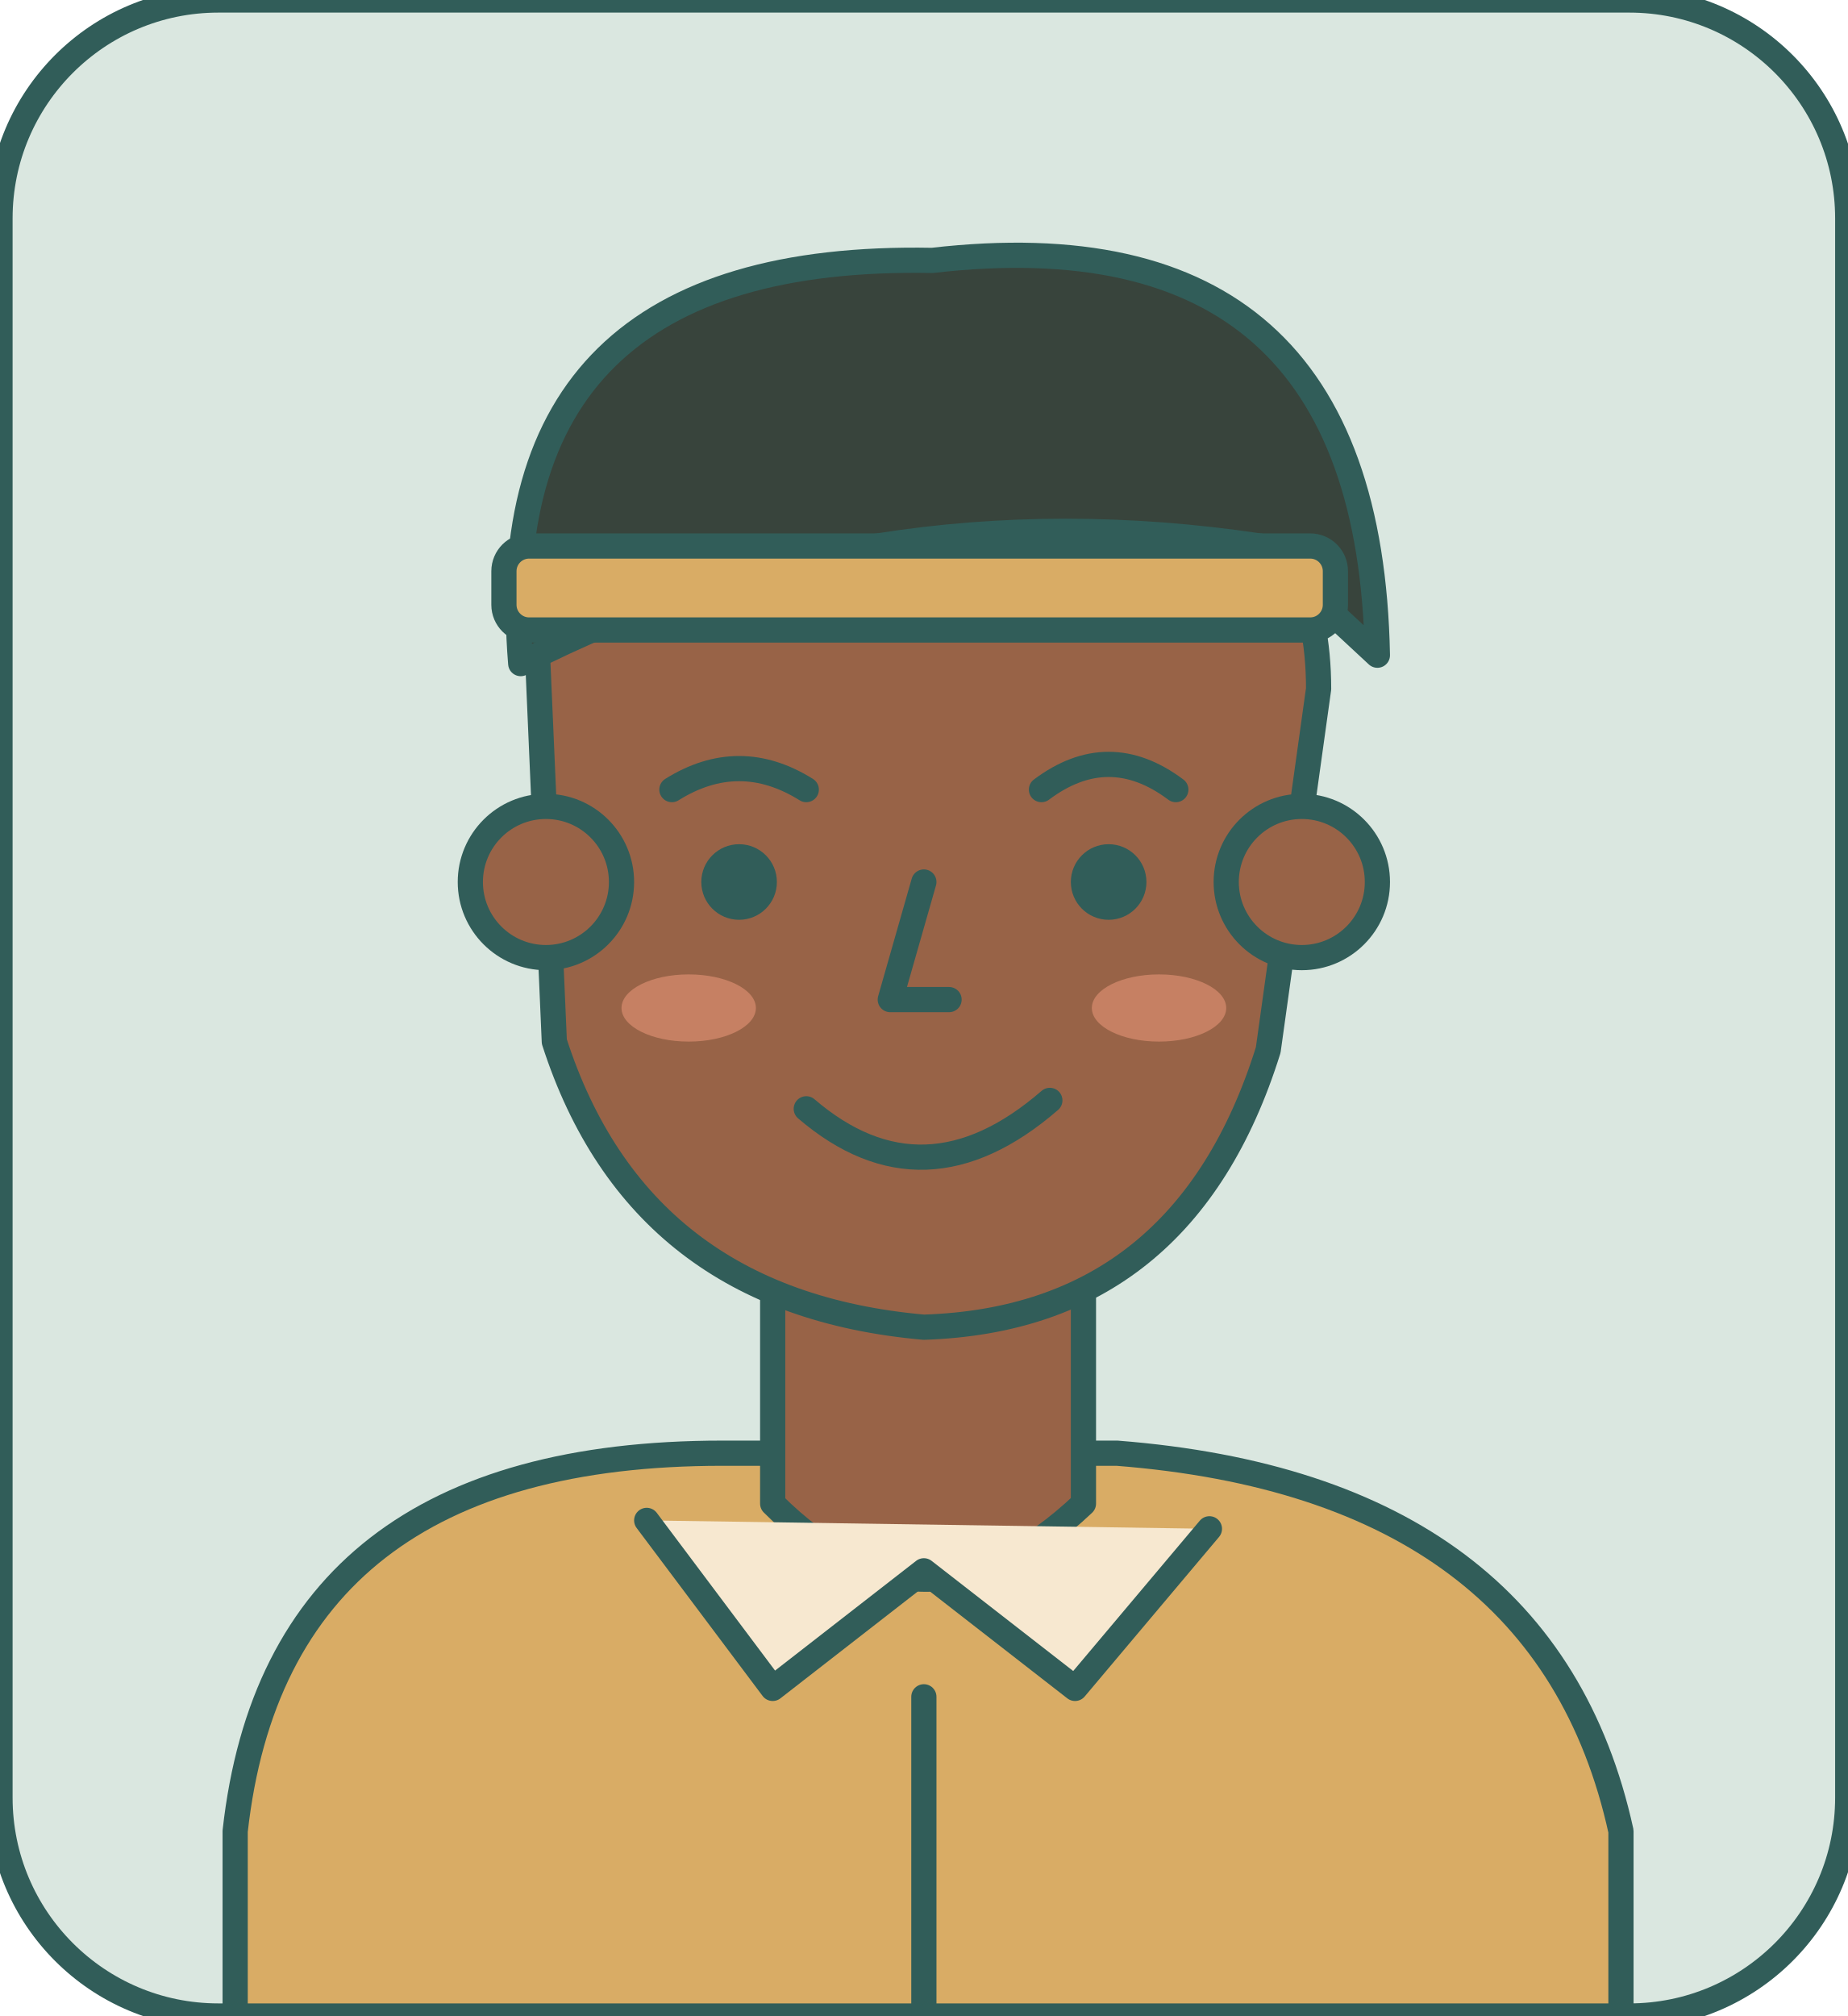
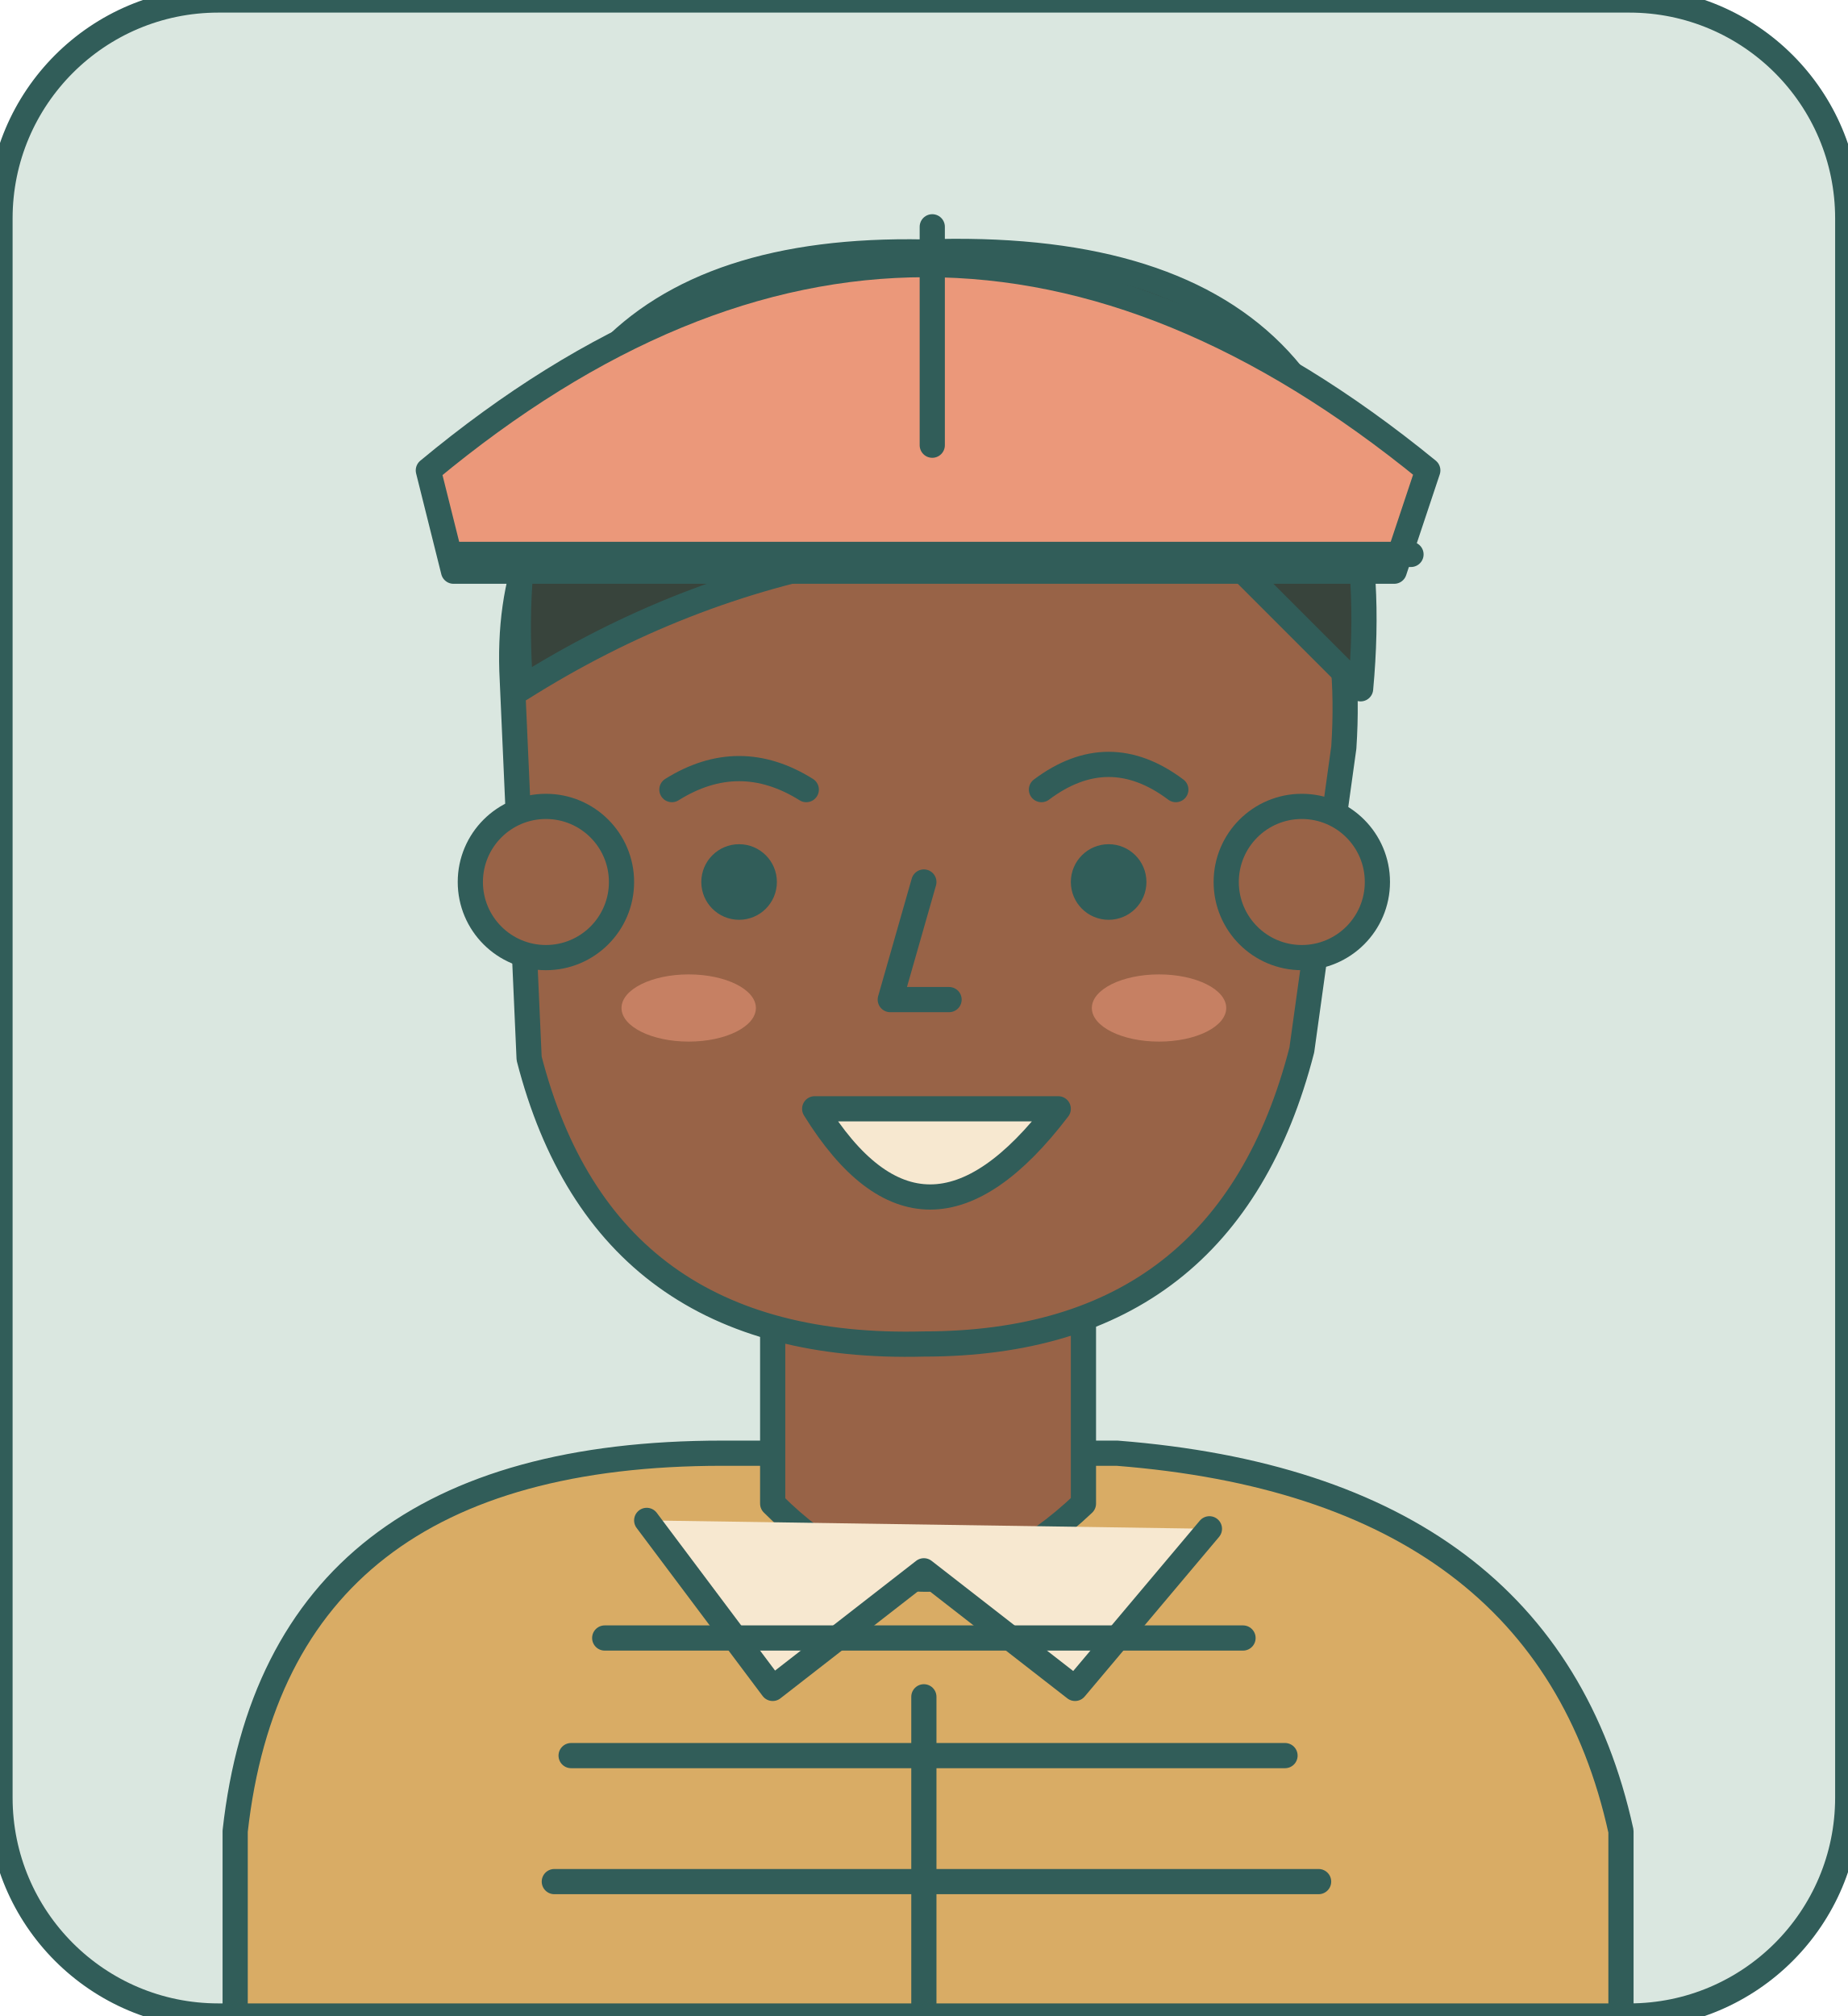
<svg xmlns="http://www.w3.org/2000/svg" viewBox="0 0 220 240" role="img" aria-labelledby="title">
  <g stroke="#315D59" stroke-width="3" stroke-linecap="round" stroke-linejoin="round">
    <rect x="0" y="0" width="220" height="240" rx="26" fill="#DAE7E0" />
    <path d="M28 240V218Q33 173 86 173H133Q184 177 193 218V240Z" fill="#D9AC65" />
    <path d="M92 147V179Q110 197 129 179V147Z" fill="#986347" />
-     <path d="M64 78Q64 49 110 49Q157 49 157 82L151 125Q141 157 110 158Q76 155 66 124Z" fill="#986347" />
+     <path d="M61 81Q59 44 110 43Q163 44 160 89L155 125Q146 160 110 160Q72 161 63 126Z" fill="#986347" />
    <circle cx="65" cy="105" r="9" fill="#986347" />
    <circle cx="155" cy="105" r="9" fill="#986347" />
-     <path d="M62 79Q58 30 111 31Q163 25 164 78L150 65Q103 58 62 79Z" fill="#38443C" />
-     <rect x="60" y="65" width="99" height="10" rx="3" fill="#D9AC65" />
+     <path d="M62 82Q58 29 110 30Q167 28 162 82L147 67Q100 58 62 82Z" fill="#38443C" />
+     <path d="M51 56Q110 7 170 56L166 68H54Z" fill="#EB987A" />
+     <path d="M111 27V53M54 66H168" fill="#D9AC65" />
    <path d="M80 94Q88 89 96 94M124 94Q132 88 140 94" fill="none" />
    <circle cx="88" cy="105" r="3" fill="#315D59" />
    <circle cx="132" cy="105" r="3" fill="#315D59" />
    <path d="M110 105L106 119H113" fill="none" />
-     <path d="M96 132Q110 144 125 131" fill="none" />
+     <path d="M97 132Q110 153 126 132Z" fill="#F7E8D0" />
    <g stroke="none" fill="#EB987A" opacity=".55">
      <ellipse cx="82" cy="120" rx="8" ry="4" />
      <ellipse cx="138" cy="120" rx="8" ry="4" />
    </g>
    <path d="M77 181L92 201L110 187L128 201L144 182" fill="#F7E8D0" />
    <path d="M110 202V240" fill="none" />
+     <path d="M72 195H148M68 209H153M66 224H157" fill="#F7E8D0" />
  </g>
</svg>
